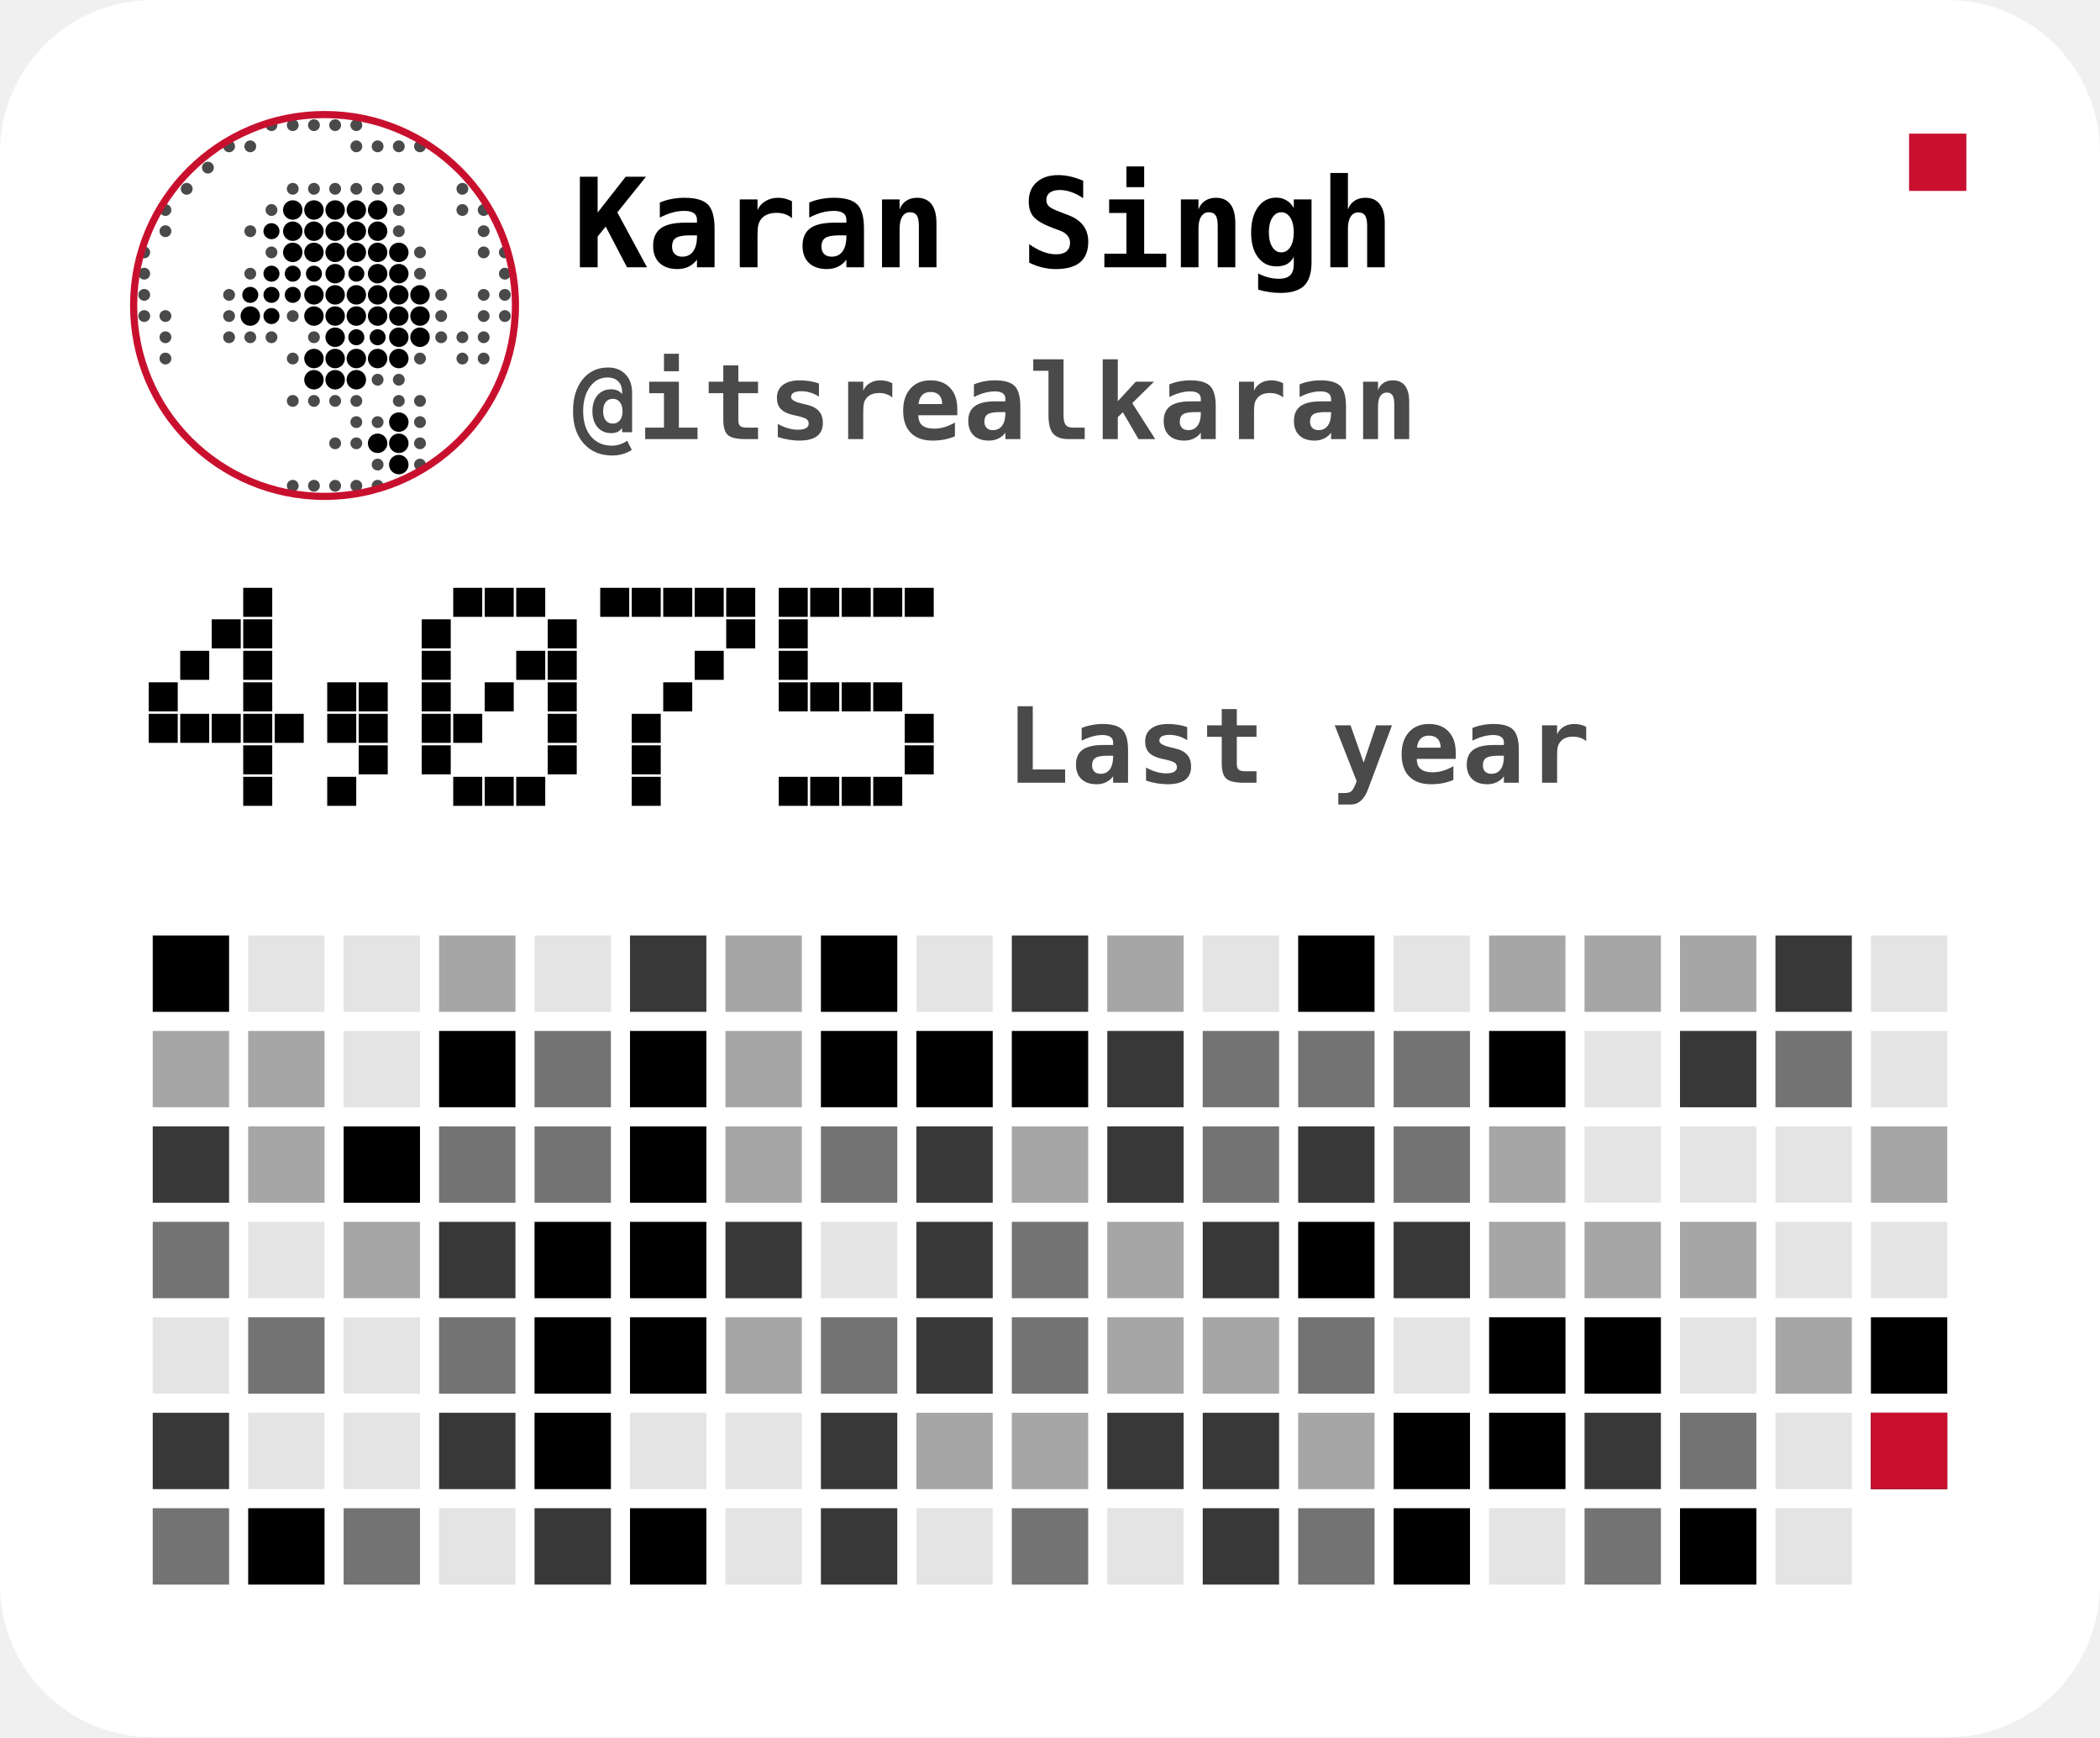
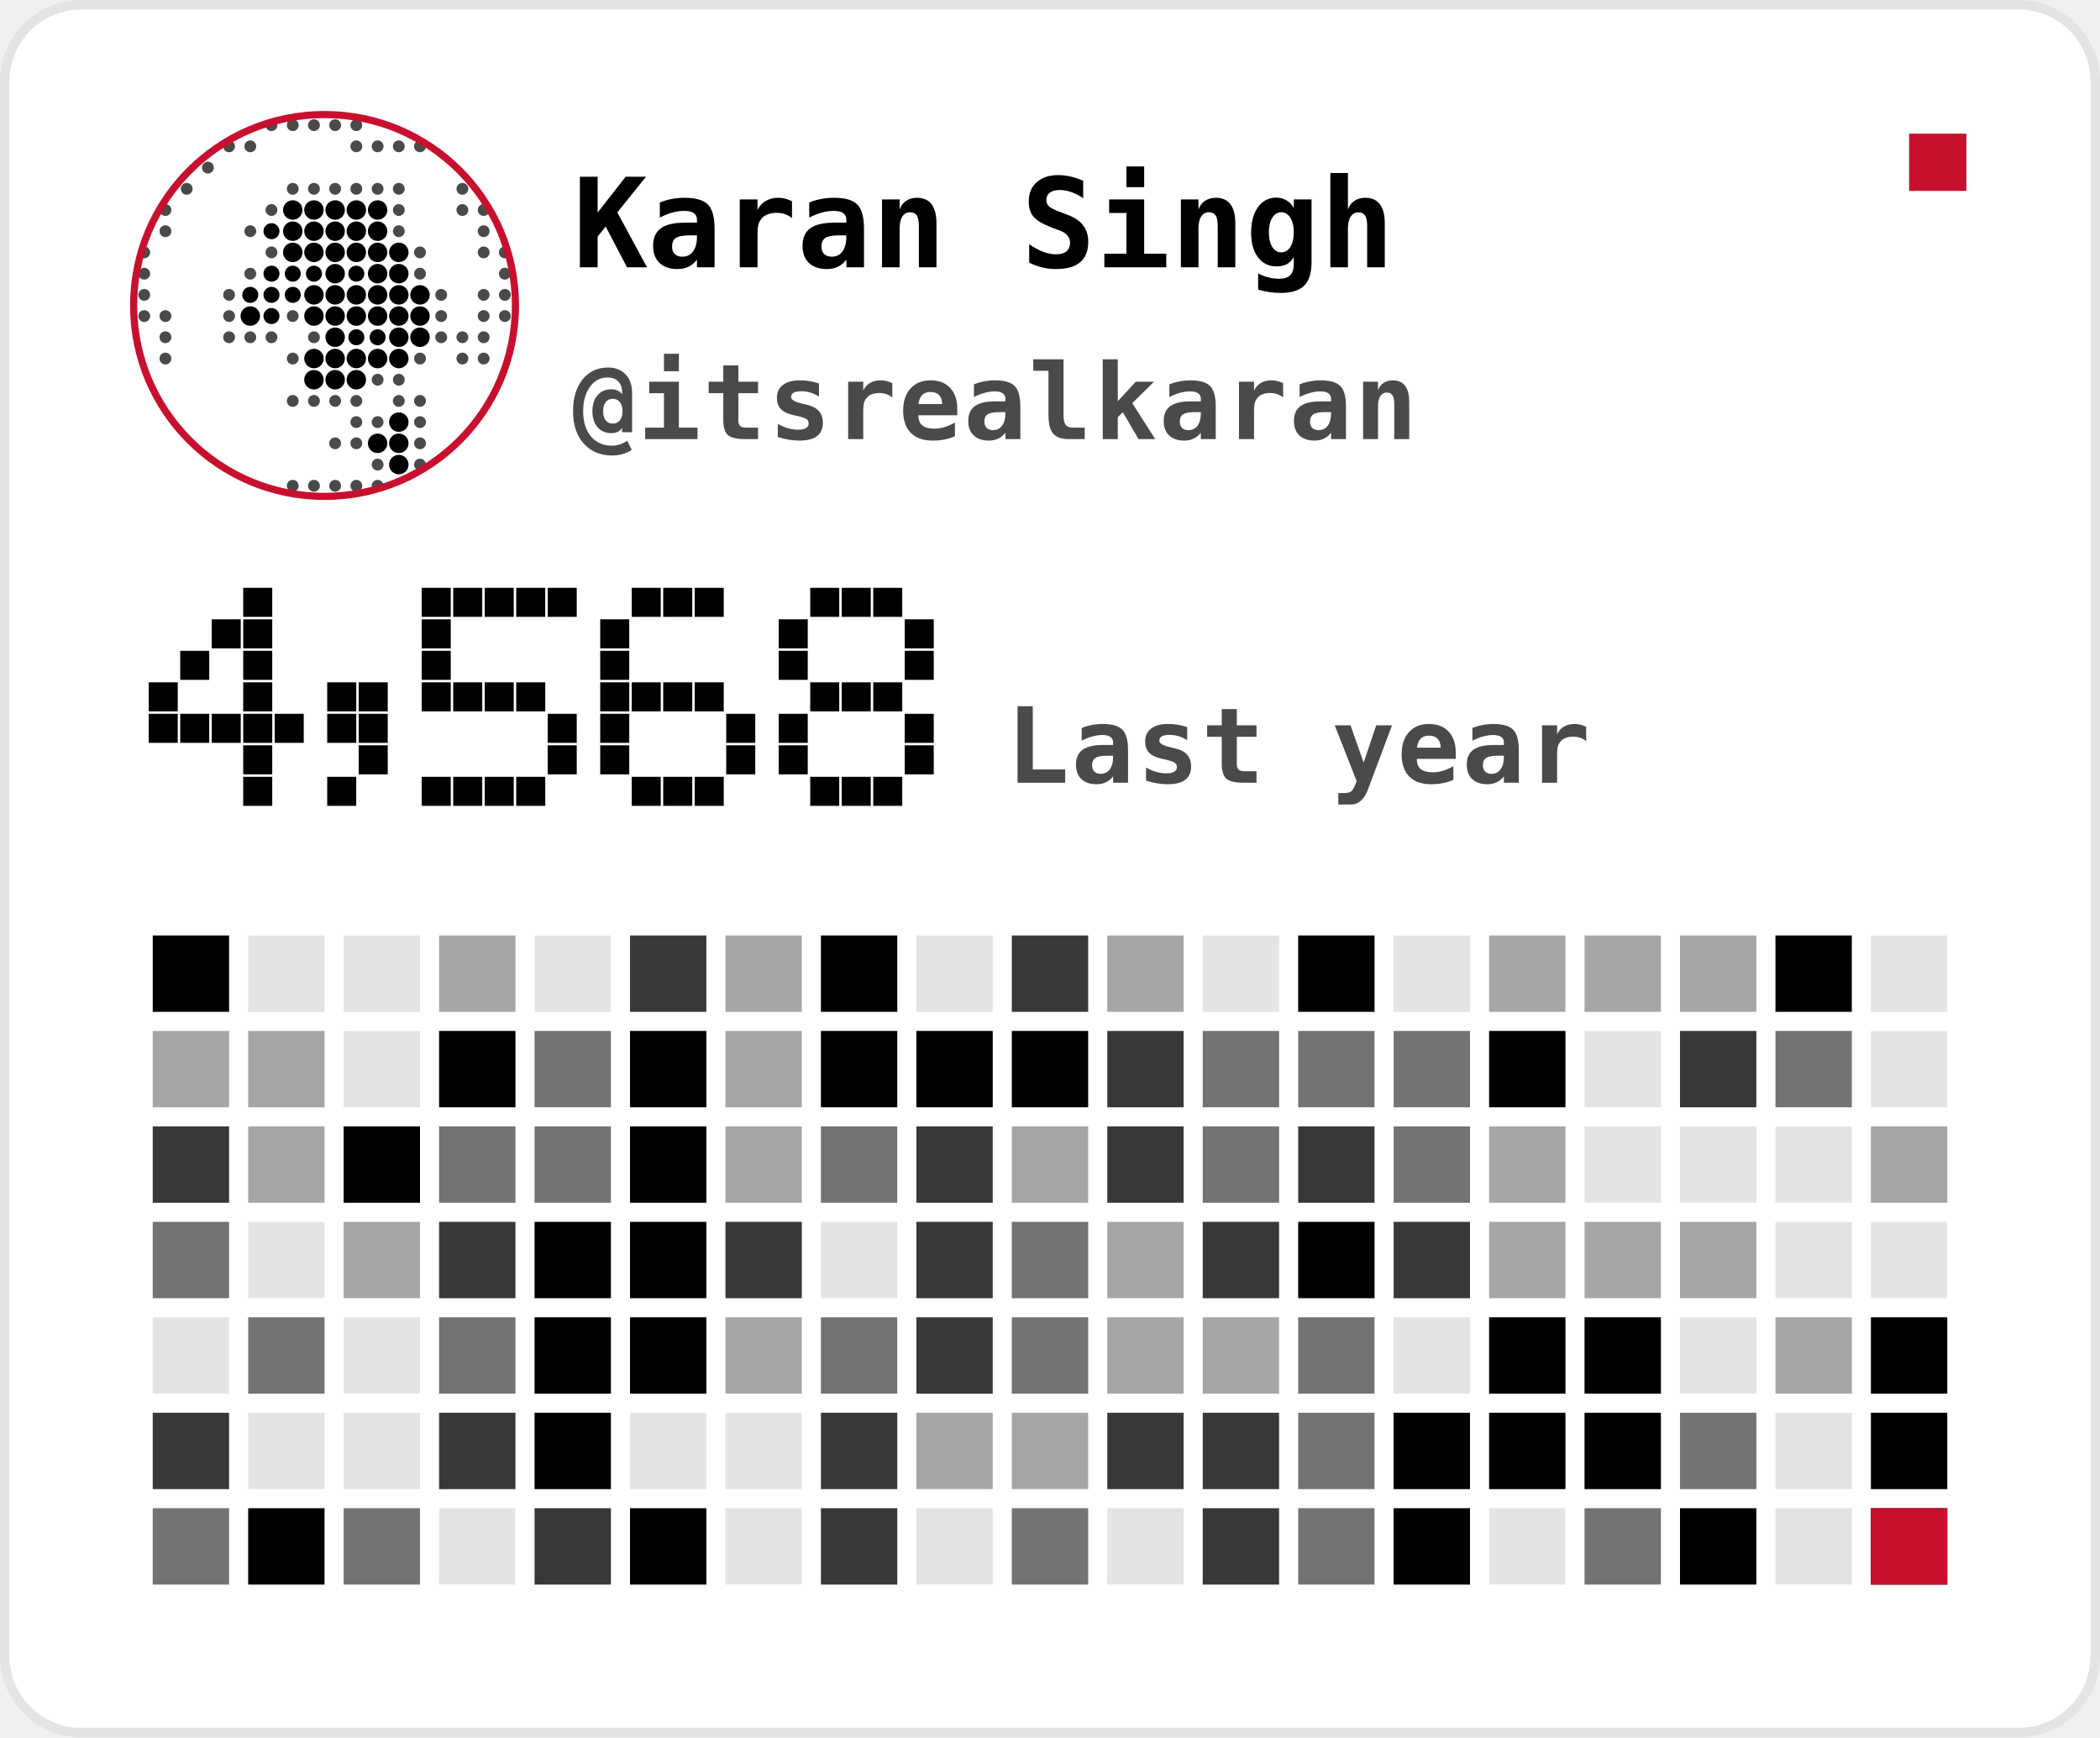
<svg xmlns="http://www.w3.org/2000/svg" width="220" height="182" viewBox="0 0 220 182" role="img">
-   <rect width="220" height="182" rx="16" fill="#FFFFFF" />
+   <rect x="0.5" y="0.5" width="219" height="181" rx="8" fill="#FFFFFF" stroke="#E4E4E4" />
  <rect x="14" y="14" width="0" height="0" fill="#C8102E" />
  <clipPath id="pfp">
    <circle cx="34.00" cy="32.00" r="20.00" />
  </clipPath>
  <g clip-path="url(#pfp)">
    <circle cx="21.78" cy="13.11" r="0.62" fill="#4A4A4A" />
    <circle cx="26.22" cy="13.11" r="0.62" fill="#4A4A4A" />
    <circle cx="28.44" cy="13.11" r="0.62" fill="#4A4A4A" />
    <circle cx="30.67" cy="13.11" r="0.62" fill="#4A4A4A" />
    <circle cx="32.89" cy="13.11" r="0.62" fill="#4A4A4A" />
    <circle cx="35.11" cy="13.11" r="0.62" fill="#4A4A4A" />
    <circle cx="37.33" cy="13.11" r="0.62" fill="#4A4A4A" />
    <circle cx="19.56" cy="15.33" r="0.62" fill="#4A4A4A" />
    <circle cx="21.78" cy="15.33" r="0.84" fill="#000000" />
    <circle cx="24.00" cy="15.33" r="0.62" fill="#4A4A4A" />
    <circle cx="26.22" cy="15.33" r="0.62" fill="#4A4A4A" />
    <circle cx="37.33" cy="15.33" r="0.62" fill="#4A4A4A" />
    <circle cx="39.56" cy="15.33" r="0.62" fill="#4A4A4A" />
    <circle cx="41.78" cy="15.33" r="0.62" fill="#4A4A4A" />
    <circle cx="44.00" cy="15.33" r="0.62" fill="#4A4A4A" />
    <circle cx="19.56" cy="17.56" r="0.62" fill="#4A4A4A" />
    <circle cx="21.78" cy="17.56" r="0.62" fill="#4A4A4A" />
    <circle cx="17.33" cy="19.78" r="0.62" fill="#4A4A4A" />
    <circle cx="19.56" cy="19.78" r="0.62" fill="#4A4A4A" />
    <circle cx="30.67" cy="19.78" r="0.62" fill="#4A4A4A" />
    <circle cx="32.89" cy="19.78" r="0.62" fill="#4A4A4A" />
    <circle cx="35.11" cy="19.78" r="0.62" fill="#4A4A4A" />
    <circle cx="37.33" cy="19.78" r="0.62" fill="#4A4A4A" />
    <circle cx="39.56" cy="19.78" r="0.62" fill="#4A4A4A" />
    <circle cx="41.78" cy="19.78" r="0.62" fill="#4A4A4A" />
    <circle cx="48.44" cy="19.78" r="0.62" fill="#4A4A4A" />
    <circle cx="17.33" cy="22.00" r="0.62" fill="#4A4A4A" />
    <circle cx="28.44" cy="22.00" r="0.62" fill="#4A4A4A" />
    <circle cx="30.67" cy="22.00" r="1.02" fill="#000000" />
    <circle cx="32.89" cy="22.00" r="1.02" fill="#000000" />
    <circle cx="35.11" cy="22.00" r="1.02" fill="#000000" />
    <circle cx="37.33" cy="22.00" r="1.02" fill="#000000" />
    <circle cx="39.56" cy="22.00" r="1.02" fill="#000000" />
    <circle cx="41.78" cy="22.00" r="0.62" fill="#4A4A4A" />
    <circle cx="48.44" cy="22.00" r="0.62" fill="#4A4A4A" />
    <circle cx="50.67" cy="22.00" r="0.62" fill="#4A4A4A" />
    <circle cx="15.11" cy="24.22" r="0.62" fill="#4A4A4A" />
    <circle cx="17.33" cy="24.22" r="0.62" fill="#4A4A4A" />
    <circle cx="26.22" cy="24.22" r="0.62" fill="#4A4A4A" />
    <circle cx="28.44" cy="24.22" r="0.84" fill="#000000" />
    <circle cx="30.67" cy="24.22" r="1.02" fill="#000000" />
    <circle cx="32.89" cy="24.22" r="1.02" fill="#000000" />
    <circle cx="35.11" cy="24.22" r="1.02" fill="#000000" />
    <circle cx="37.33" cy="24.22" r="1.02" fill="#000000" />
    <circle cx="39.56" cy="24.22" r="1.02" fill="#000000" />
    <circle cx="41.78" cy="24.22" r="0.62" fill="#4A4A4A" />
    <circle cx="50.67" cy="24.22" r="0.62" fill="#4A4A4A" />
    <circle cx="15.11" cy="26.44" r="0.62" fill="#4A4A4A" />
    <circle cx="28.44" cy="26.44" r="0.62" fill="#4A4A4A" />
    <circle cx="30.67" cy="26.44" r="1.02" fill="#000000" />
    <circle cx="32.89" cy="26.44" r="1.02" fill="#000000" />
    <circle cx="35.11" cy="26.44" r="1.02" fill="#000000" />
    <circle cx="37.33" cy="26.44" r="1.02" fill="#000000" />
    <circle cx="39.56" cy="26.44" r="1.02" fill="#000000" />
    <circle cx="41.78" cy="26.44" r="1.02" fill="#000000" />
    <circle cx="44.00" cy="26.44" r="0.62" fill="#4A4A4A" />
    <circle cx="50.67" cy="26.44" r="0.62" fill="#4A4A4A" />
    <circle cx="52.89" cy="26.44" r="0.62" fill="#4A4A4A" />
    <circle cx="15.11" cy="28.67" r="0.62" fill="#4A4A4A" />
    <circle cx="26.22" cy="28.67" r="0.62" fill="#4A4A4A" />
    <circle cx="28.44" cy="28.67" r="0.84" fill="#000000" />
    <circle cx="30.67" cy="28.67" r="0.84" fill="#000000" />
    <circle cx="32.89" cy="28.67" r="0.84" fill="#000000" />
    <circle cx="35.11" cy="28.67" r="1.02" fill="#000000" />
    <circle cx="37.33" cy="28.67" r="0.84" fill="#000000" />
    <circle cx="39.56" cy="28.67" r="1.02" fill="#000000" />
    <circle cx="41.78" cy="28.67" r="1.02" fill="#000000" />
    <circle cx="44.00" cy="28.67" r="0.62" fill="#4A4A4A" />
    <circle cx="52.89" cy="28.67" r="0.62" fill="#4A4A4A" />
    <circle cx="15.11" cy="30.89" r="0.62" fill="#4A4A4A" />
    <circle cx="24.00" cy="30.89" r="0.62" fill="#4A4A4A" />
    <circle cx="26.22" cy="30.89" r="0.84" fill="#000000" />
    <circle cx="28.44" cy="30.89" r="0.84" fill="#000000" />
    <circle cx="30.67" cy="30.89" r="0.84" fill="#000000" />
    <circle cx="32.89" cy="30.89" r="1.02" fill="#000000" />
    <circle cx="35.11" cy="30.89" r="1.02" fill="#000000" />
    <circle cx="37.33" cy="30.89" r="1.02" fill="#000000" />
    <circle cx="39.56" cy="30.89" r="1.02" fill="#000000" />
    <circle cx="41.78" cy="30.89" r="1.02" fill="#000000" />
    <circle cx="44.00" cy="30.89" r="1.02" fill="#000000" />
    <circle cx="46.22" cy="30.89" r="0.62" fill="#4A4A4A" />
    <circle cx="50.67" cy="30.89" r="0.62" fill="#4A4A4A" />
    <circle cx="52.89" cy="30.89" r="0.62" fill="#4A4A4A" />
    <circle cx="15.11" cy="33.11" r="0.62" fill="#4A4A4A" />
    <circle cx="17.33" cy="33.11" r="0.62" fill="#4A4A4A" />
    <circle cx="24.00" cy="33.11" r="0.62" fill="#4A4A4A" />
    <circle cx="26.22" cy="33.11" r="1.02" fill="#000000" />
    <circle cx="28.44" cy="33.11" r="0.84" fill="#000000" />
    <circle cx="30.67" cy="33.11" r="0.62" fill="#4A4A4A" />
    <circle cx="32.89" cy="33.11" r="1.02" fill="#000000" />
    <circle cx="35.11" cy="33.11" r="1.02" fill="#000000" />
    <circle cx="37.33" cy="33.11" r="1.02" fill="#000000" />
    <circle cx="39.56" cy="33.11" r="1.02" fill="#000000" />
    <circle cx="41.78" cy="33.11" r="1.02" fill="#000000" />
    <circle cx="44.00" cy="33.11" r="1.02" fill="#000000" />
    <circle cx="46.22" cy="33.11" r="0.62" fill="#4A4A4A" />
    <circle cx="50.67" cy="33.11" r="0.62" fill="#4A4A4A" />
    <circle cx="52.89" cy="33.11" r="0.62" fill="#4A4A4A" />
    <circle cx="17.33" cy="35.33" r="0.62" fill="#4A4A4A" />
    <circle cx="24.00" cy="35.33" r="0.62" fill="#4A4A4A" />
    <circle cx="26.22" cy="35.33" r="0.62" fill="#4A4A4A" />
    <circle cx="28.44" cy="35.33" r="0.62" fill="#4A4A4A" />
    <circle cx="32.89" cy="35.33" r="0.62" fill="#4A4A4A" />
    <circle cx="35.11" cy="35.33" r="1.02" fill="#000000" />
    <circle cx="37.33" cy="35.33" r="0.84" fill="#000000" />
    <circle cx="39.56" cy="35.33" r="0.84" fill="#000000" />
    <circle cx="41.78" cy="35.33" r="1.02" fill="#000000" />
    <circle cx="44.00" cy="35.33" r="1.02" fill="#000000" />
    <circle cx="46.22" cy="35.33" r="0.62" fill="#4A4A4A" />
    <circle cx="48.44" cy="35.33" r="0.62" fill="#4A4A4A" />
    <circle cx="50.67" cy="35.33" r="0.62" fill="#4A4A4A" />
    <circle cx="17.33" cy="37.56" r="0.62" fill="#4A4A4A" />
    <circle cx="30.67" cy="37.56" r="0.62" fill="#4A4A4A" />
    <circle cx="32.89" cy="37.56" r="1.02" fill="#000000" />
    <circle cx="35.11" cy="37.56" r="1.02" fill="#000000" />
    <circle cx="37.33" cy="37.56" r="1.02" fill="#000000" />
    <circle cx="39.56" cy="37.56" r="1.02" fill="#000000" />
    <circle cx="41.78" cy="37.56" r="1.02" fill="#000000" />
    <circle cx="44.00" cy="37.56" r="0.62" fill="#4A4A4A" />
    <circle cx="48.44" cy="37.56" r="0.62" fill="#4A4A4A" />
    <circle cx="50.67" cy="37.56" r="0.62" fill="#4A4A4A" />
    <circle cx="32.89" cy="39.78" r="1.02" fill="#000000" />
    <circle cx="35.11" cy="39.78" r="1.02" fill="#000000" />
    <circle cx="37.33" cy="39.78" r="1.02" fill="#000000" />
    <circle cx="39.56" cy="39.78" r="0.62" fill="#4A4A4A" />
    <circle cx="41.78" cy="39.78" r="0.62" fill="#4A4A4A" />
    <circle cx="30.67" cy="42.00" r="0.62" fill="#4A4A4A" />
    <circle cx="32.89" cy="42.00" r="0.62" fill="#4A4A4A" />
    <circle cx="35.11" cy="42.00" r="0.62" fill="#4A4A4A" />
    <circle cx="37.33" cy="42.00" r="0.62" fill="#4A4A4A" />
    <circle cx="41.78" cy="42.00" r="0.62" fill="#4A4A4A" />
    <circle cx="44.00" cy="42.00" r="0.62" fill="#4A4A4A" />
    <circle cx="37.33" cy="44.22" r="0.62" fill="#4A4A4A" />
    <circle cx="39.56" cy="44.22" r="0.62" fill="#4A4A4A" />
    <circle cx="41.78" cy="44.22" r="1.02" fill="#000000" />
    <circle cx="44.00" cy="44.22" r="0.62" fill="#4A4A4A" />
    <circle cx="35.11" cy="46.44" r="0.62" fill="#4A4A4A" />
    <circle cx="37.33" cy="46.44" r="0.62" fill="#4A4A4A" />
    <circle cx="39.56" cy="46.44" r="1.02" fill="#000000" />
    <circle cx="41.78" cy="46.44" r="1.02" fill="#000000" />
    <circle cx="44.00" cy="46.44" r="0.62" fill="#4A4A4A" />
    <circle cx="39.56" cy="48.67" r="0.62" fill="#4A4A4A" />
    <circle cx="41.78" cy="48.67" r="1.02" fill="#000000" />
    <circle cx="44.00" cy="48.67" r="0.62" fill="#4A4A4A" />
    <circle cx="30.67" cy="50.89" r="0.62" fill="#4A4A4A" />
    <circle cx="32.89" cy="50.89" r="0.62" fill="#4A4A4A" />
    <circle cx="35.11" cy="50.89" r="0.62" fill="#4A4A4A" />
    <circle cx="37.33" cy="50.89" r="0.62" fill="#4A4A4A" />
    <circle cx="39.56" cy="50.89" r="0.62" fill="#4A4A4A" />
    <circle cx="41.78" cy="50.89" r="0.62" fill="#4A4A4A" />
  </g>
  <circle cx="34.00" cy="32.00" r="20.00" fill="none" stroke="#C8102E" stroke-width="0.75" />
  <text x="60" y="28" fill="#000000" text-anchor="start" font-family="ui-monospace, Geist Mono, monospace" font-weight="700" font-size="13" letter-spacing="0" dominant-baseline="auto">Karan Singh</text>
  <text x="60" y="46" fill="#4A4A4A" text-anchor="start" font-family="ui-monospace, Geist Mono, monospace" font-weight="700" font-size="11" letter-spacing="0.2" dominant-baseline="auto">@itsrealkaran</text>
  <rect x="25.48" y="61.58" width="3.04" height="3.04" fill="#000000" />
  <rect x="22.18" y="64.88" width="3.04" height="3.04" fill="#000000" />
  <rect x="25.48" y="64.88" width="3.04" height="3.04" fill="#000000" />
  <rect x="18.88" y="68.18" width="3.04" height="3.04" fill="#000000" />
  <rect x="25.48" y="68.18" width="3.04" height="3.04" fill="#000000" />
  <rect x="15.58" y="71.48" width="3.04" height="3.04" fill="#000000" />
  <rect x="25.48" y="71.48" width="3.04" height="3.04" fill="#000000" />
  <rect x="15.58" y="74.78" width="3.04" height="3.04" fill="#000000" />
  <rect x="18.88" y="74.78" width="3.04" height="3.04" fill="#000000" />
  <rect x="22.18" y="74.78" width="3.04" height="3.04" fill="#000000" />
  <rect x="25.48" y="74.78" width="3.04" height="3.04" fill="#000000" />
  <rect x="28.78" y="74.78" width="3.04" height="3.04" fill="#000000" />
  <rect x="25.48" y="78.08" width="3.04" height="3.04" fill="#000000" />
  <rect x="25.48" y="81.38" width="3.04" height="3.04" fill="#000000" />
  <rect x="34.28" y="71.48" width="3.04" height="3.04" fill="#000000" />
  <rect x="37.58" y="71.48" width="3.04" height="3.04" fill="#000000" />
  <rect x="34.28" y="74.78" width="3.04" height="3.04" fill="#000000" />
  <rect x="37.58" y="74.78" width="3.04" height="3.04" fill="#000000" />
  <rect x="37.58" y="78.08" width="3.04" height="3.04" fill="#000000" />
  <rect x="34.28" y="81.38" width="3.04" height="3.04" fill="#000000" />
+   <rect x="44.18" y="61.58" width="3.04" height="3.04" fill="#000000" />
  <rect x="47.48" y="61.58" width="3.04" height="3.04" fill="#000000" />
  <rect x="50.78" y="61.58" width="3.04" height="3.04" fill="#000000" />
  <rect x="54.08" y="61.58" width="3.04" height="3.04" fill="#000000" />
+   <rect x="57.38" y="61.58" width="3.04" height="3.04" fill="#000000" />
  <rect x="44.18" y="64.88" width="3.04" height="3.04" fill="#000000" />
-   <rect x="57.38" y="64.88" width="3.04" height="3.04" fill="#000000" />
  <rect x="44.18" y="68.18" width="3.04" height="3.04" fill="#000000" />
-   <rect x="54.08" y="68.18" width="3.04" height="3.04" fill="#000000" />
-   <rect x="57.38" y="68.18" width="3.04" height="3.04" fill="#000000" />
  <rect x="44.18" y="71.48" width="3.04" height="3.04" fill="#000000" />
+   <rect x="47.48" y="71.48" width="3.04" height="3.04" fill="#000000" />
  <rect x="50.78" y="71.48" width="3.04" height="3.04" fill="#000000" />
-   <rect x="57.38" y="71.48" width="3.04" height="3.04" fill="#000000" />
-   <rect x="44.18" y="74.78" width="3.04" height="3.04" fill="#000000" />
-   <rect x="47.48" y="74.78" width="3.04" height="3.04" fill="#000000" />
+   <rect x="54.08" y="71.48" width="3.04" height="3.04" fill="#000000" />
  <rect x="57.38" y="74.78" width="3.04" height="3.04" fill="#000000" />
-   <rect x="44.18" y="78.08" width="3.04" height="3.04" fill="#000000" />
  <rect x="57.38" y="78.08" width="3.04" height="3.04" fill="#000000" />
+   <rect x="44.18" y="81.38" width="3.04" height="3.04" fill="#000000" />
  <rect x="47.48" y="81.38" width="3.04" height="3.04" fill="#000000" />
  <rect x="50.78" y="81.38" width="3.04" height="3.04" fill="#000000" />
  <rect x="54.08" y="81.38" width="3.04" height="3.04" fill="#000000" />
-   <rect x="62.88" y="61.58" width="3.04" height="3.04" fill="#000000" />
  <rect x="66.18" y="61.58" width="3.04" height="3.04" fill="#000000" />
  <rect x="69.48" y="61.58" width="3.04" height="3.04" fill="#000000" />
  <rect x="72.78" y="61.58" width="3.04" height="3.04" fill="#000000" />
-   <rect x="76.08" y="61.58" width="3.04" height="3.04" fill="#000000" />
-   <rect x="76.08" y="64.88" width="3.04" height="3.04" fill="#000000" />
-   <rect x="72.78" y="68.18" width="3.04" height="3.04" fill="#000000" />
+   <rect x="62.88" y="64.88" width="3.04" height="3.04" fill="#000000" />
+   <rect x="62.88" y="68.18" width="3.04" height="3.04" fill="#000000" />
+   <rect x="62.88" y="71.48" width="3.04" height="3.04" fill="#000000" />
+   <rect x="66.18" y="71.48" width="3.04" height="3.04" fill="#000000" />
  <rect x="69.48" y="71.48" width="3.04" height="3.04" fill="#000000" />
-   <rect x="66.18" y="74.78" width="3.04" height="3.04" fill="#000000" />
-   <rect x="66.18" y="78.08" width="3.04" height="3.04" fill="#000000" />
+   <rect x="72.78" y="71.48" width="3.04" height="3.04" fill="#000000" />
+   <rect x="62.88" y="74.78" width="3.04" height="3.04" fill="#000000" />
+   <rect x="76.08" y="74.78" width="3.04" height="3.04" fill="#000000" />
+   <rect x="62.88" y="78.08" width="3.04" height="3.04" fill="#000000" />
+   <rect x="76.08" y="78.08" width="3.04" height="3.04" fill="#000000" />
  <rect x="66.18" y="81.38" width="3.04" height="3.04" fill="#000000" />
-   <rect x="81.58" y="61.58" width="3.04" height="3.04" fill="#000000" />
+   <rect x="69.48" y="81.38" width="3.04" height="3.04" fill="#000000" />
+   <rect x="72.78" y="81.38" width="3.04" height="3.04" fill="#000000" />
  <rect x="84.88" y="61.58" width="3.04" height="3.04" fill="#000000" />
  <rect x="88.18" y="61.58" width="3.04" height="3.04" fill="#000000" />
  <rect x="91.48" y="61.58" width="3.04" height="3.04" fill="#000000" />
-   <rect x="94.78" y="61.58" width="3.04" height="3.04" fill="#000000" />
  <rect x="81.58" y="64.88" width="3.04" height="3.04" fill="#000000" />
+   <rect x="94.78" y="64.88" width="3.04" height="3.04" fill="#000000" />
  <rect x="81.58" y="68.18" width="3.04" height="3.04" fill="#000000" />
-   <rect x="81.58" y="71.48" width="3.04" height="3.04" fill="#000000" />
+   <rect x="94.78" y="68.18" width="3.04" height="3.04" fill="#000000" />
  <rect x="84.88" y="71.48" width="3.04" height="3.04" fill="#000000" />
  <rect x="88.18" y="71.48" width="3.04" height="3.04" fill="#000000" />
  <rect x="91.48" y="71.48" width="3.04" height="3.04" fill="#000000" />
+   <rect x="81.58" y="74.78" width="3.04" height="3.04" fill="#000000" />
  <rect x="94.78" y="74.78" width="3.04" height="3.04" fill="#000000" />
+   <rect x="81.58" y="78.08" width="3.04" height="3.04" fill="#000000" />
  <rect x="94.78" y="78.08" width="3.04" height="3.04" fill="#000000" />
-   <rect x="81.58" y="81.38" width="3.04" height="3.04" fill="#000000" />
  <rect x="84.88" y="81.38" width="3.04" height="3.04" fill="#000000" />
  <rect x="88.18" y="81.38" width="3.04" height="3.04" fill="#000000" />
  <rect x="91.48" y="81.38" width="3.04" height="3.04" fill="#000000" />
  <text x="105.4" y="82.0" fill="#4A4A4A" text-anchor="start" font-family="ui-monospace, Geist Mono, monospace" font-weight="700" font-size="11" letter-spacing="0.2" dominant-baseline="auto">Last year</text>
  <rect x="200" y="14" width="6" height="6" fill="#C8102E" />
  <rect x="16" y="98" width="8" height="8" fill="#000000" />
  <rect x="16" y="108" width="8" height="8" fill="#000000" opacity="0.35" />
  <rect x="16" y="118" width="8" height="8" fill="#000000" opacity="0.78" />
  <rect x="16" y="128" width="8" height="8" fill="#000000" opacity="0.55" />
  <rect x="16" y="138" width="8" height="8" fill="#E4E4E4" />
  <rect x="16" y="148" width="8" height="8" fill="#000000" opacity="0.78" />
  <rect x="16" y="158" width="8" height="8" fill="#000000" opacity="0.55" />
  <rect x="26" y="98" width="8" height="8" fill="#E4E4E4" />
  <rect x="26" y="108" width="8" height="8" fill="#000000" opacity="0.35" />
  <rect x="26" y="118" width="8" height="8" fill="#000000" opacity="0.35" />
  <rect x="26" y="128" width="8" height="8" fill="#E4E4E4" />
  <rect x="26" y="138" width="8" height="8" fill="#000000" opacity="0.55" />
  <rect x="26" y="148" width="8" height="8" fill="#E4E4E4" />
  <rect x="26" y="158" width="8" height="8" fill="#000000" />
  <rect x="36" y="98" width="8" height="8" fill="#E4E4E4" />
  <rect x="36" y="108" width="8" height="8" fill="#E4E4E4" />
  <rect x="36" y="118" width="8" height="8" fill="#000000" />
  <rect x="36" y="128" width="8" height="8" fill="#000000" opacity="0.35" />
  <rect x="36" y="138" width="8" height="8" fill="#E4E4E4" />
  <rect x="36" y="148" width="8" height="8" fill="#E4E4E4" />
  <rect x="36" y="158" width="8" height="8" fill="#000000" opacity="0.55" />
  <rect x="46" y="98" width="8" height="8" fill="#000000" opacity="0.35" />
  <rect x="46" y="108" width="8" height="8" fill="#000000" />
  <rect x="46" y="118" width="8" height="8" fill="#000000" opacity="0.55" />
  <rect x="46" y="128" width="8" height="8" fill="#000000" opacity="0.78" />
  <rect x="46" y="138" width="8" height="8" fill="#000000" opacity="0.55" />
  <rect x="46" y="148" width="8" height="8" fill="#000000" opacity="0.78" />
  <rect x="46" y="158" width="8" height="8" fill="#E4E4E4" />
  <rect x="56" y="98" width="8" height="8" fill="#E4E4E4" />
  <rect x="56" y="108" width="8" height="8" fill="#000000" opacity="0.55" />
  <rect x="56" y="118" width="8" height="8" fill="#000000" opacity="0.55" />
  <rect x="56" y="128" width="8" height="8" fill="#000000" />
  <rect x="56" y="138" width="8" height="8" fill="#000000" />
  <rect x="56" y="148" width="8" height="8" fill="#000000" />
  <rect x="56" y="158" width="8" height="8" fill="#000000" opacity="0.78" />
  <rect x="66" y="98" width="8" height="8" fill="#000000" opacity="0.78" />
  <rect x="66" y="108" width="8" height="8" fill="#000000" />
  <rect x="66" y="118" width="8" height="8" fill="#000000" />
  <rect x="66" y="128" width="8" height="8" fill="#000000" />
  <rect x="66" y="138" width="8" height="8" fill="#000000" />
  <rect x="66" y="148" width="8" height="8" fill="#E4E4E4" />
  <rect x="66" y="158" width="8" height="8" fill="#000000" />
  <rect x="76" y="98" width="8" height="8" fill="#000000" opacity="0.35" />
  <rect x="76" y="108" width="8" height="8" fill="#000000" opacity="0.35" />
  <rect x="76" y="118" width="8" height="8" fill="#000000" opacity="0.35" />
  <rect x="76" y="128" width="8" height="8" fill="#000000" opacity="0.78" />
  <rect x="76" y="138" width="8" height="8" fill="#000000" opacity="0.35" />
  <rect x="76" y="148" width="8" height="8" fill="#E4E4E4" />
  <rect x="76" y="158" width="8" height="8" fill="#E4E4E4" />
  <rect x="86" y="98" width="8" height="8" fill="#000000" />
  <rect x="86" y="108" width="8" height="8" fill="#000000" />
  <rect x="86" y="118" width="8" height="8" fill="#000000" opacity="0.55" />
  <rect x="86" y="128" width="8" height="8" fill="#E4E4E4" />
  <rect x="86" y="138" width="8" height="8" fill="#000000" opacity="0.55" />
  <rect x="86" y="148" width="8" height="8" fill="#000000" opacity="0.78" />
  <rect x="86" y="158" width="8" height="8" fill="#000000" opacity="0.78" />
  <rect x="96" y="98" width="8" height="8" fill="#E4E4E4" />
  <rect x="96" y="108" width="8" height="8" fill="#000000" />
  <rect x="96" y="118" width="8" height="8" fill="#000000" opacity="0.78" />
  <rect x="96" y="128" width="8" height="8" fill="#000000" opacity="0.78" />
  <rect x="96" y="138" width="8" height="8" fill="#000000" opacity="0.78" />
  <rect x="96" y="148" width="8" height="8" fill="#000000" opacity="0.35" />
  <rect x="96" y="158" width="8" height="8" fill="#E4E4E4" />
  <rect x="106" y="98" width="8" height="8" fill="#000000" opacity="0.78" />
  <rect x="106" y="108" width="8" height="8" fill="#000000" />
  <rect x="106" y="118" width="8" height="8" fill="#000000" opacity="0.35" />
  <rect x="106" y="128" width="8" height="8" fill="#000000" opacity="0.55" />
  <rect x="106" y="138" width="8" height="8" fill="#000000" opacity="0.55" />
  <rect x="106" y="148" width="8" height="8" fill="#000000" opacity="0.35" />
  <rect x="106" y="158" width="8" height="8" fill="#000000" opacity="0.55" />
  <rect x="116" y="98" width="8" height="8" fill="#000000" opacity="0.35" />
  <rect x="116" y="108" width="8" height="8" fill="#000000" opacity="0.78" />
  <rect x="116" y="118" width="8" height="8" fill="#000000" opacity="0.78" />
  <rect x="116" y="128" width="8" height="8" fill="#000000" opacity="0.35" />
  <rect x="116" y="138" width="8" height="8" fill="#000000" opacity="0.35" />
  <rect x="116" y="148" width="8" height="8" fill="#000000" opacity="0.78" />
  <rect x="116" y="158" width="8" height="8" fill="#E4E4E4" />
  <rect x="126" y="98" width="8" height="8" fill="#E4E4E4" />
  <rect x="126" y="108" width="8" height="8" fill="#000000" opacity="0.55" />
  <rect x="126" y="118" width="8" height="8" fill="#000000" opacity="0.55" />
  <rect x="126" y="128" width="8" height="8" fill="#000000" opacity="0.78" />
  <rect x="126" y="138" width="8" height="8" fill="#000000" opacity="0.35" />
  <rect x="126" y="148" width="8" height="8" fill="#000000" opacity="0.78" />
  <rect x="126" y="158" width="8" height="8" fill="#000000" opacity="0.78" />
  <rect x="136" y="98" width="8" height="8" fill="#000000" />
  <rect x="136" y="108" width="8" height="8" fill="#000000" opacity="0.55" />
  <rect x="136" y="118" width="8" height="8" fill="#000000" opacity="0.78" />
  <rect x="136" y="128" width="8" height="8" fill="#000000" />
  <rect x="136" y="138" width="8" height="8" fill="#000000" opacity="0.55" />
-   <rect x="136" y="148" width="8" height="8" fill="#000000" opacity="0.35" />
+   <rect x="136" y="148" width="8" height="8" fill="#000000" opacity="0.55" />
  <rect x="136" y="158" width="8" height="8" fill="#000000" opacity="0.55" />
  <rect x="146" y="98" width="8" height="8" fill="#E4E4E4" />
  <rect x="146" y="108" width="8" height="8" fill="#000000" opacity="0.55" />
  <rect x="146" y="118" width="8" height="8" fill="#000000" opacity="0.55" />
  <rect x="146" y="128" width="8" height="8" fill="#000000" opacity="0.78" />
  <rect x="146" y="138" width="8" height="8" fill="#E4E4E4" />
  <rect x="146" y="148" width="8" height="8" fill="#000000" />
  <rect x="146" y="158" width="8" height="8" fill="#000000" />
  <rect x="156" y="98" width="8" height="8" fill="#000000" opacity="0.35" />
  <rect x="156" y="108" width="8" height="8" fill="#000000" />
  <rect x="156" y="118" width="8" height="8" fill="#000000" opacity="0.35" />
  <rect x="156" y="128" width="8" height="8" fill="#000000" opacity="0.35" />
  <rect x="156" y="138" width="8" height="8" fill="#000000" />
  <rect x="156" y="148" width="8" height="8" fill="#000000" />
  <rect x="156" y="158" width="8" height="8" fill="#E4E4E4" />
  <rect x="166" y="98" width="8" height="8" fill="#000000" opacity="0.35" />
  <rect x="166" y="108" width="8" height="8" fill="#E4E4E4" />
  <rect x="166" y="118" width="8" height="8" fill="#E4E4E4" />
  <rect x="166" y="128" width="8" height="8" fill="#000000" opacity="0.35" />
  <rect x="166" y="138" width="8" height="8" fill="#000000" />
-   <rect x="166" y="148" width="8" height="8" fill="#000000" opacity="0.78" />
+   <rect x="166" y="148" width="8" height="8" fill="#000000" />
  <rect x="166" y="158" width="8" height="8" fill="#000000" opacity="0.55" />
  <rect x="176" y="98" width="8" height="8" fill="#000000" opacity="0.35" />
  <rect x="176" y="108" width="8" height="8" fill="#000000" opacity="0.78" />
  <rect x="176" y="118" width="8" height="8" fill="#E4E4E4" />
  <rect x="176" y="128" width="8" height="8" fill="#000000" opacity="0.35" />
  <rect x="176" y="138" width="8" height="8" fill="#E4E4E4" />
  <rect x="176" y="148" width="8" height="8" fill="#000000" opacity="0.55" />
  <rect x="176" y="158" width="8" height="8" fill="#000000" />
-   <rect x="186" y="98" width="8" height="8" fill="#000000" opacity="0.78" />
+   <rect x="186" y="98" width="8" height="8" fill="#000000" />
  <rect x="186" y="108" width="8" height="8" fill="#000000" opacity="0.55" />
  <rect x="186" y="118" width="8" height="8" fill="#E4E4E4" />
  <rect x="186" y="128" width="8" height="8" fill="#E4E4E4" />
  <rect x="186" y="138" width="8" height="8" fill="#000000" opacity="0.35" />
  <rect x="186" y="148" width="8" height="8" fill="#E4E4E4" />
  <rect x="186" y="158" width="8" height="8" fill="#E4E4E4" />
  <rect x="196" y="98" width="8" height="8" fill="#E4E4E4" />
  <rect x="196" y="108" width="8" height="8" fill="#E4E4E4" />
  <rect x="196" y="118" width="8" height="8" fill="#000000" opacity="0.35" />
  <rect x="196" y="128" width="8" height="8" fill="#E4E4E4" />
  <rect x="196" y="138" width="8" height="8" fill="#000000" />
  <rect x="196" y="148" width="8" height="8" fill="#000000" />
-   <rect x="196" y="148" width="8" height="8" fill="#C8102E" />
+   <rect x="196" y="158" width="8" height="8" fill="#000000" />
+   <rect x="196" y="158" width="8" height="8" fill="#C8102E" />
</svg>
